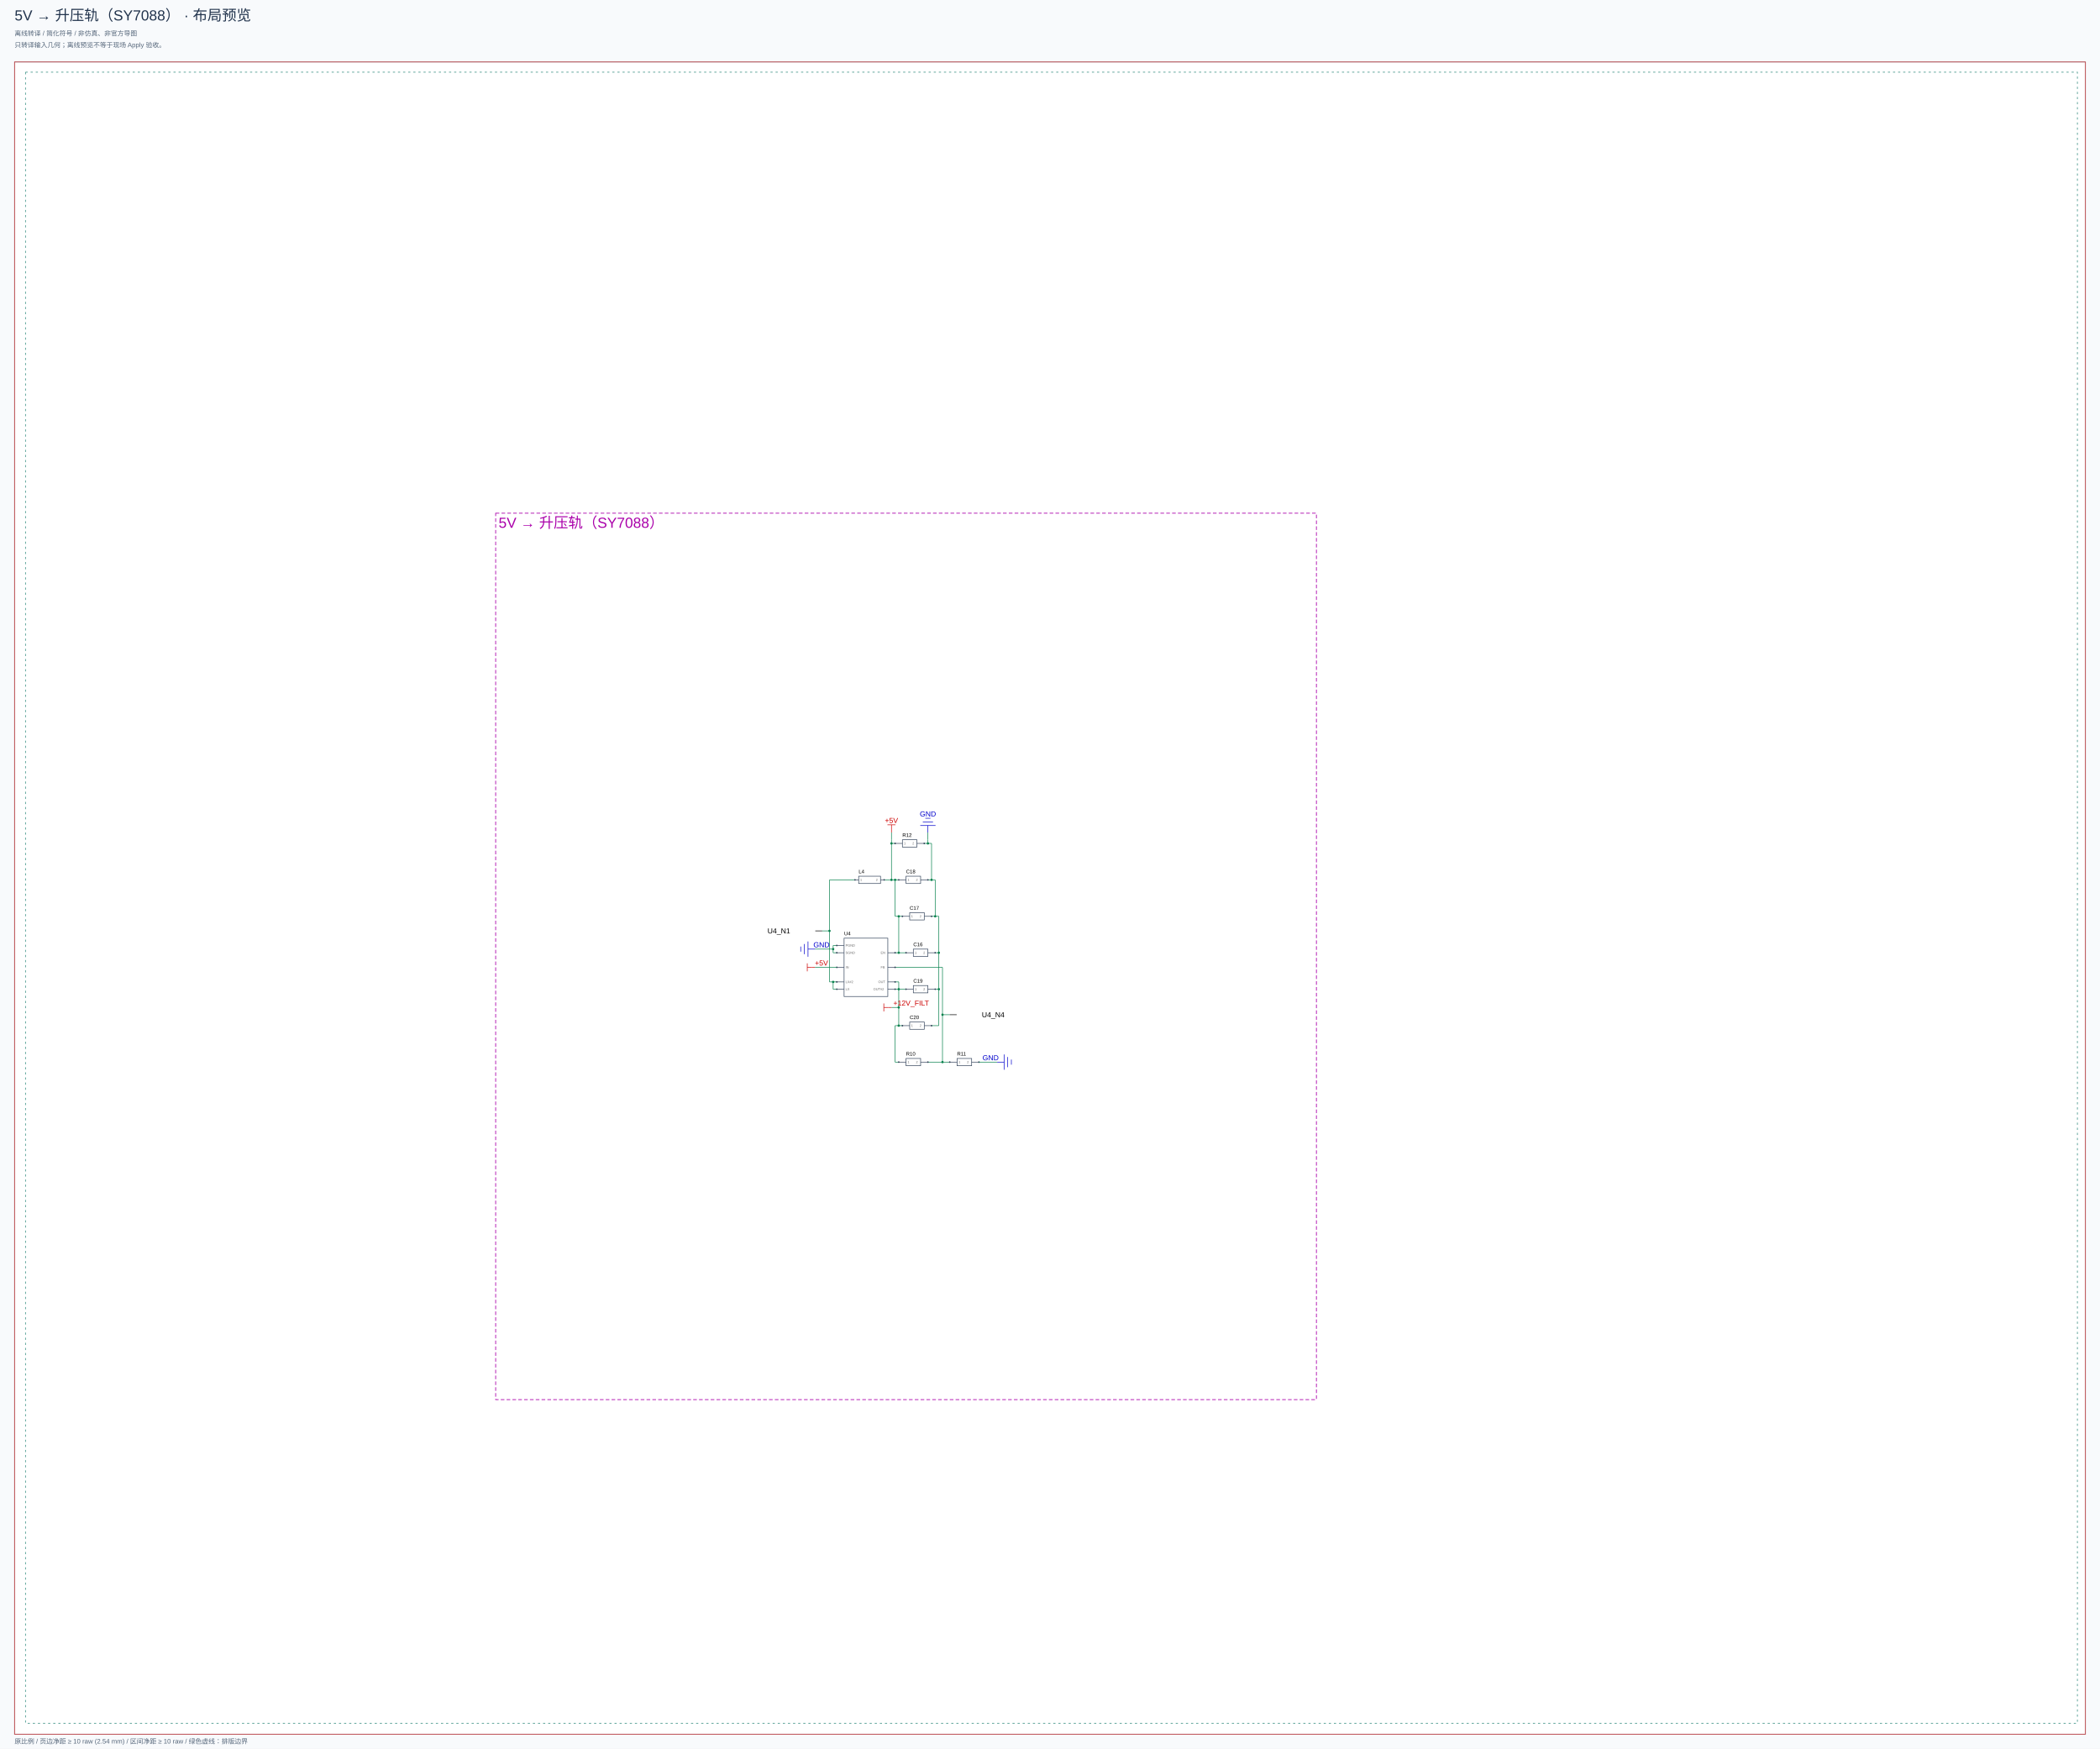
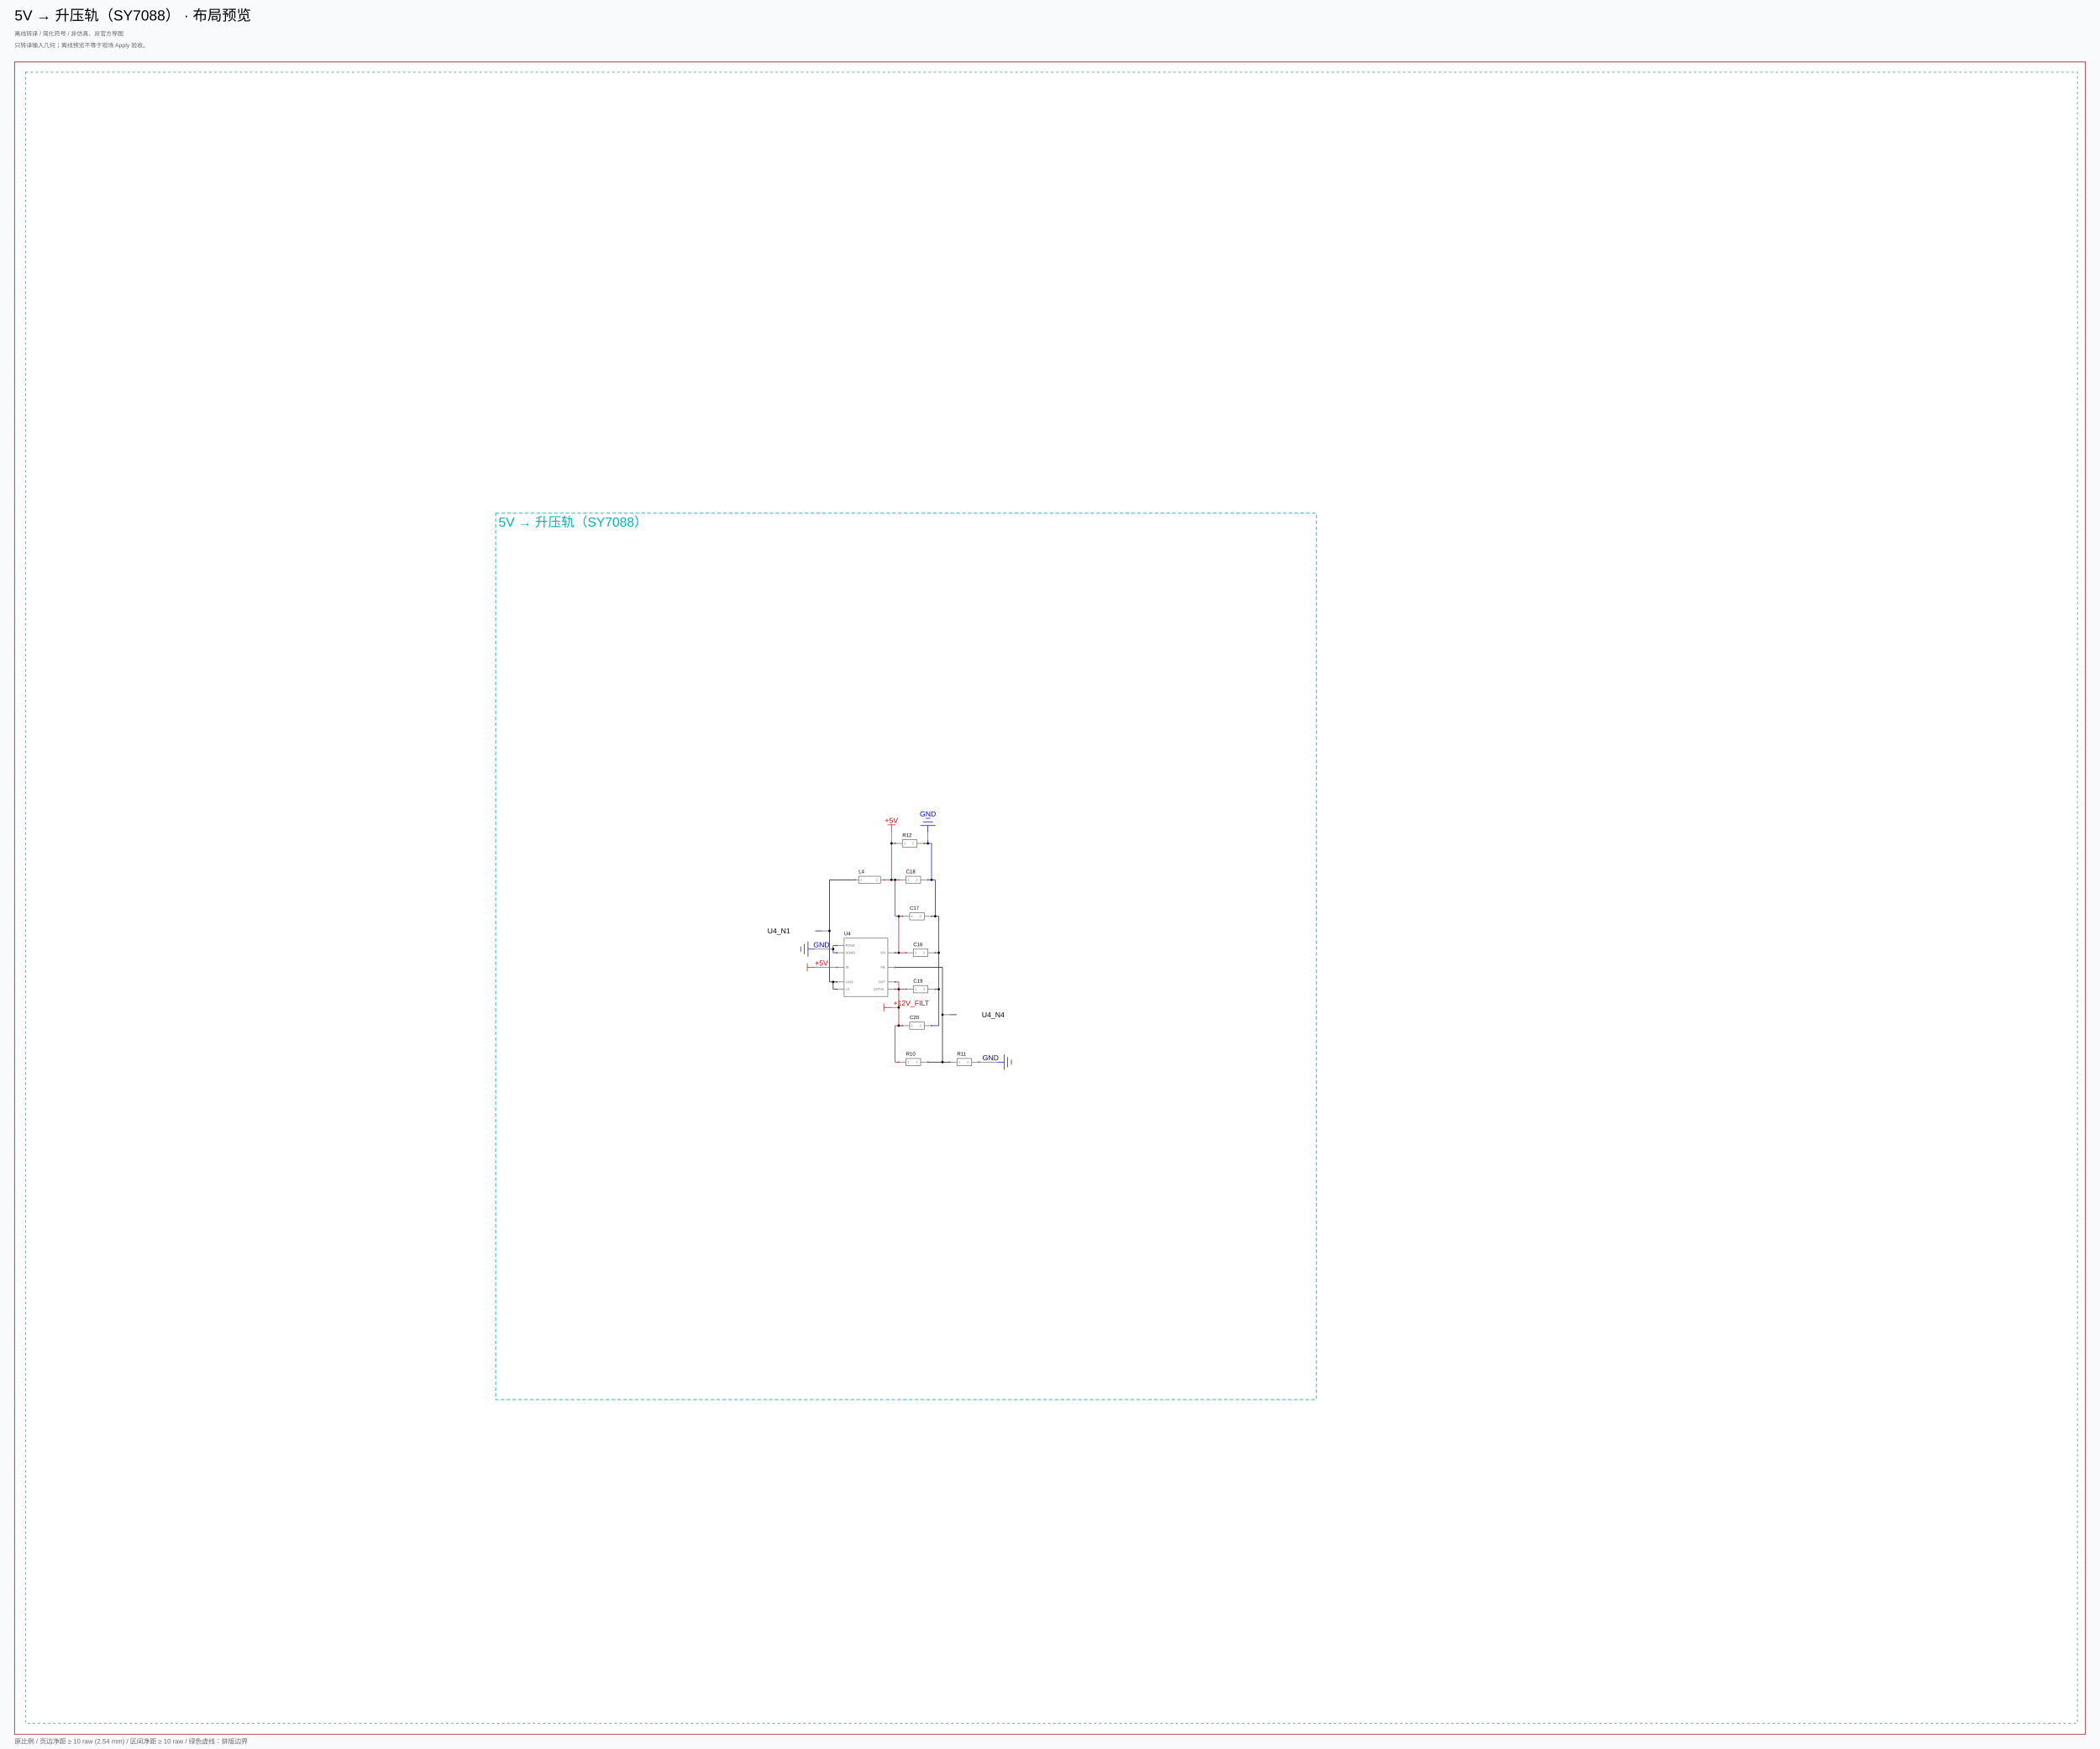
<svg xmlns="http://www.w3.org/2000/svg" width="5762" height="4798" viewBox="0 0 2881 2399">
  <rect width="100%" height="100%" fill="#f8fafc" />
  <g font-family="Arial,PingFang SC,sans-serif">
-     <text x="20" y="28" font-size="20" fill="#22344d" text-anchor="start">5V → 升压轨（SY7088） · 布局预览</text>
-     <text x="20" y="49" font-size="9" fill="#546579" text-anchor="start">离线转译 / 简化符号 / 非仿真、非官方导图</text>
-     <text x="20" y="65" font-size="9" fill="#546579" text-anchor="start">只转译输入几何；离线预览不等于现场 Apply 验收。</text>
+     <text x="20" y="28" font-size="20" fill="#000000" text-anchor="start">5V → 升压轨（SY7088） · 布局预览</text>
+     <text x="20" y="49" font-size="8" fill="#666666" text-anchor="start">离线转译 / 简化符号 / 非仿真、非官方导图</text>
+     <text x="20" y="65" font-size="8" fill="#666666" text-anchor="start">只转译输入几何；离线预览不等于现场 Apply 验收。</text>
    <rect x="20" y="85" width="2841" height="2294" fill="white" stroke="#94a3b8" stroke-dasharray="" />
    <rect x="20" y="85" width="2841" height="2294" fill="none" stroke="#c74747" stroke-dasharray="" />
    <rect x="35" y="99" width="2815" height="2265" fill="none" stroke="#4a998e" stroke-dasharray="3 4" />
    <rect x="1457" y="1489" width="190" height="76" fill="#f8fafc" stroke="#94a3b8" />
-     <text x="1463" y="1504" font-size="8" fill="#334155" text-anchor="start">SHEET M4</text>
-     <text x="1463" y="1517" font-size="8" fill="#334155" text-anchor="start">REV A</text>
-     <text x="1463" y="1530" font-size="8" fill="#334155" text-anchor="start">PAGE 1/1</text>
-     <text x="1463" y="1543" font-size="8" fill="#334155" text-anchor="start">2026-11-06</text>
-     <text x="1463" y="1556" font-size="8" fill="#334155" text-anchor="start">EasyCirq</text>
-     <text x="20" y="2392" font-size="9" fill="#546579" text-anchor="start">原比例 / 页边净距 ≥ 10 raw (2.54 mm) / 区间净距 ≥ 10 raw / 绿色虚线：排版边界</text>
-     <rect x="680" y="704" width="1126" height="1216" fill="white" stroke="#aa00aa" stroke-dasharray="5 3" />
-     <text x="684" y="724" font-size="20" fill="#aa00aa" text-anchor="start">5V → 升压轨（SY7088）</text>
-     <path d="M1143 1347 L1143 1357" fill="none" stroke="#07814d" stroke-width="0.8" />
-     <path d="M1143 1357 L1148 1357" fill="none" stroke="#07814d" stroke-width="0.8" />
-     <path d="M1173 1207 L1138 1207" fill="none" stroke="#07814d" stroke-width="0.8" />
-     <path d="M1138 1207 L1138 1347" fill="none" stroke="#07814d" stroke-width="0.8" />
-     <path d="M1138 1347 L1143 1347" fill="none" stroke="#07814d" stroke-width="0.8" />
-     <path d="M1143 1347 L1148 1347" fill="none" stroke="#07814d" stroke-width="0.8" />
-     <path d="M1303 1457 L1293 1457" fill="none" stroke="#07814d" stroke-width="0.8" />
-     <path d="M1293 1457 L1273 1457" fill="none" stroke="#07814d" stroke-width="0.8" />
-     <path d="M1228 1327 L1293 1327" fill="none" stroke="#07814d" stroke-width="0.8" />
-     <path d="M1293 1327 L1293 1457" fill="none" stroke="#07814d" stroke-width="0.8" />
-     <path d="M1143 1297 L1148 1297" fill="none" stroke="#07814d" stroke-width="0.8" />
-     <path d="M1283 1307 L1288 1307" fill="none" stroke="#07814d" stroke-width="0.8" />
-     <path d="M1283 1207 L1283 1257" fill="none" stroke="#07814d" stroke-width="0.8" />
-     <path d="M1278 1257 L1283 1257" fill="none" stroke="#07814d" stroke-width="0.8" />
-     <path d="M1283 1257 L1288 1257" fill="none" stroke="#07814d" stroke-width="0.8" />
-     <path d="M1278 1407 L1288 1407" fill="none" stroke="#07814d" stroke-width="0.8" />
-     <path d="M1288 1407 L1288 1357" fill="none" stroke="#07814d" stroke-width="0.8" />
-     <path d="M1288 1357 L1288 1307" fill="none" stroke="#07814d" stroke-width="0.8" />
-     <path d="M1288 1307 L1288 1257" fill="none" stroke="#07814d" stroke-width="0.8" />
-     <path d="M1283 1357 L1288 1357" fill="none" stroke="#07814d" stroke-width="0.8" />
-     <path d="M1278 1157 L1278 1207" fill="none" stroke="#07814d" stroke-width="0.8" />
-     <path d="M1273 1207 L1278 1207" fill="none" stroke="#07814d" stroke-width="0.8" />
-     <path d="M1278 1207 L1283 1207" fill="none" stroke="#07814d" stroke-width="0.8" />
-     <path d="M1233 1347 L1228 1347" fill="none" stroke="#07814d" stroke-width="0.8" />
-     <path d="M1233 1257 L1233 1307" fill="none" stroke="#07814d" stroke-width="0.8" />
-     <path d="M1228 1307 L1233 1307" fill="none" stroke="#07814d" stroke-width="0.8" />
-     <path d="M1233 1307 L1243 1307" fill="none" stroke="#07814d" stroke-width="0.8" />
-     <path d="M1228 1207 L1228 1257" fill="none" stroke="#07814d" stroke-width="0.8" />
-     <path d="M1228 1257 L1233 1257" fill="none" stroke="#07814d" stroke-width="0.8" />
-     <path d="M1233 1257 L1238 1257" fill="none" stroke="#07814d" stroke-width="0.8" />
-     <path d="M1213 1207 L1223 1207" fill="none" stroke="#07814d" stroke-width="0.8" />
-     <path d="M1223 1207 L1228 1207" fill="none" stroke="#07814d" stroke-width="0.8" />
-     <path d="M1228 1207 L1233 1207" fill="none" stroke="#07814d" stroke-width="0.8" />
-     <path d="M1233 1457 L1228 1457" fill="none" stroke="#07814d" stroke-width="0.8" />
-     <path d="M1228 1457 L1228 1407" fill="none" stroke="#07814d" stroke-width="0.8" />
-     <path d="M1228 1407 L1233 1407" fill="none" stroke="#07814d" stroke-width="0.8" />
-     <path d="M1233 1407 L1238 1407" fill="none" stroke="#07814d" stroke-width="0.8" />
-     <path d="M1143 1307 L1148 1307" fill="none" stroke="#07814d" stroke-width="0.8" />
-     <path d="M1143 1307 L1143 1297" fill="none" stroke="#07814d" stroke-width="0.8" />
-     <path d="M1268 1157 L1273 1157" fill="none" stroke="#07814d" stroke-width="0.8" />
-     <path d="M1273 1157 L1278 1157" fill="none" stroke="#07814d" stroke-width="0.8" />
-     <path d="M1273 1157 L1273 1152" fill="none" stroke="#07814d" stroke-width="0.8" />
-     <path d="M1223 1157 L1228 1157" fill="none" stroke="#07814d" stroke-width="0.8" />
-     <path d="M1223 1207 L1223 1157" fill="none" stroke="#07814d" stroke-width="0.8" />
-     <path d="M1223 1157 L1223 1152" fill="none" stroke="#07814d" stroke-width="0.8" />
-     <path d="M1228 1357 L1233 1357" fill="none" stroke="#07814d" stroke-width="0.8" />
-     <path d="M1233 1357 L1243 1357" fill="none" stroke="#07814d" stroke-width="0.8" />
-     <path d="M1233 1407 L1233 1357" fill="none" stroke="#07814d" stroke-width="0.8" />
-     <path d="M1233 1357 L1233 1347" fill="none" stroke="#07814d" stroke-width="0.8" />
-     <rect x="1158" y="1287" width="60" height="80" fill="white" stroke="#34445b" stroke-width="0.8" />
+     <text x="1463" y="1504" font-size="8" fill="#000000" text-anchor="start">SHEET M4</text>
+     <text x="1463" y="1517" font-size="8" fill="#000000" text-anchor="start">REV A</text>
+     <text x="1463" y="1530" font-size="8" fill="#000000" text-anchor="start">PAGE 1/1</text>
+     <text x="1463" y="1543" font-size="8" fill="#000000" text-anchor="start">2026-11-06</text>
+     <text x="1463" y="1556" font-size="8" fill="#000000" text-anchor="start">EasyCirq</text>
+     <text x="20" y="2392" font-size="9" fill="#666666" text-anchor="start">原比例 / 页边净距 ≥ 10 raw (2.54 mm) / 区间净距 ≥ 10 raw / 绿色虚线：排版边界</text>
+     <rect x="680" y="704" width="1126" height="1216" fill="white" stroke="#00B3B3" stroke-dasharray="5 3" />
+     <text x="684" y="722.4" font-size="18" fill="#00B3B3" text-anchor="start">5V → 升压轨（SY7088）</text>
+     <path d="M1143 1347 L1143 1357" fill="none" stroke="#000000" stroke-width="0.8" />
+     <path d="M1143 1357 L1148 1357" fill="none" stroke="#000000" stroke-width="0.8" />
+     <path d="M1173 1207 L1138 1207" fill="none" stroke="#000000" stroke-width="0.8" />
+     <path d="M1138 1207 L1138 1347" fill="none" stroke="#000000" stroke-width="0.8" />
+     <path d="M1138 1347 L1143 1347" fill="none" stroke="#000000" stroke-width="0.8" />
+     <path d="M1143 1347 L1148 1347" fill="none" stroke="#000000" stroke-width="0.8" />
+     <path d="M1303 1457 L1293 1457" fill="none" stroke="#000000" stroke-width="0.8" />
+     <path d="M1293 1457 L1273 1457" fill="none" stroke="#000000" stroke-width="0.8" />
+     <path d="M1228 1327 L1293 1327" fill="none" stroke="#000000" stroke-width="0.8" />
+     <path d="M1293 1327 L1293 1457" fill="none" stroke="#000000" stroke-width="0.8" />
+     <path d="M1143 1297 L1148 1297" fill="none" stroke="#0000CC" stroke-width="0.8" />
+     <path d="M1283 1307 L1288 1307" fill="none" stroke="#0000CC" stroke-width="0.8" />
+     <path d="M1283 1207 L1283 1257" fill="none" stroke="#0000CC" stroke-width="0.8" />
+     <path d="M1278 1257 L1283 1257" fill="none" stroke="#0000CC" stroke-width="0.8" />
+     <path d="M1283 1257 L1288 1257" fill="none" stroke="#0000CC" stroke-width="0.8" />
+     <path d="M1278 1407 L1288 1407" fill="none" stroke="#0000CC" stroke-width="0.8" />
+     <path d="M1288 1407 L1288 1357" fill="none" stroke="#0000CC" stroke-width="0.8" />
+     <path d="M1288 1357 L1288 1307" fill="none" stroke="#0000CC" stroke-width="0.8" />
+     <path d="M1288 1307 L1288 1257" fill="none" stroke="#0000CC" stroke-width="0.8" />
+     <path d="M1283 1357 L1288 1357" fill="none" stroke="#0000CC" stroke-width="0.8" />
+     <path d="M1278 1157 L1278 1207" fill="none" stroke="#0000CC" stroke-width="0.8" />
+     <path d="M1273 1207 L1278 1207" fill="none" stroke="#0000CC" stroke-width="0.8" />
+     <path d="M1278 1207 L1283 1207" fill="none" stroke="#0000CC" stroke-width="0.8" />
+     <path d="M1233 1347 L1228 1347" fill="none" stroke="#CC0000" stroke-width="0.8" />
+     <path d="M1233 1257 L1233 1307" fill="none" stroke="#CC0000" stroke-width="0.8" />
+     <path d="M1228 1307 L1233 1307" fill="none" stroke="#CC0000" stroke-width="0.8" />
+     <path d="M1233 1307 L1243 1307" fill="none" stroke="#CC0000" stroke-width="0.8" />
+     <path d="M1228 1207 L1228 1257" fill="none" stroke="#CC0000" stroke-width="0.8" />
+     <path d="M1228 1257 L1233 1257" fill="none" stroke="#CC0000" stroke-width="0.8" />
+     <path d="M1233 1257 L1238 1257" fill="none" stroke="#CC0000" stroke-width="0.8" />
+     <path d="M1213 1207 L1223 1207" fill="none" stroke="#CC0000" stroke-width="0.8" />
+     <path d="M1223 1207 L1228 1207" fill="none" stroke="#CC0000" stroke-width="0.8" />
+     <path d="M1228 1207 L1233 1207" fill="none" stroke="#CC0000" stroke-width="0.8" />
+     <path d="M1233 1457 L1228 1457" fill="none" stroke="#CC0000" stroke-width="0.8" />
+     <path d="M1228 1457 L1228 1407" fill="none" stroke="#CC0000" stroke-width="0.8" />
+     <path d="M1228 1407 L1233 1407" fill="none" stroke="#CC0000" stroke-width="0.8" />
+     <path d="M1233 1407 L1238 1407" fill="none" stroke="#CC0000" stroke-width="0.8" />
+     <path d="M1143 1307 L1148 1307" fill="none" stroke="#0000CC" stroke-width="0.8" />
+     <path d="M1143 1307 L1143 1297" fill="none" stroke="#0000CC" stroke-width="0.8" />
+     <path d="M1268 1157 L1273 1157" fill="none" stroke="#0000CC" stroke-width="0.8" />
+     <path d="M1273 1157 L1278 1157" fill="none" stroke="#0000CC" stroke-width="0.8" />
+     <path d="M1273 1157 L1273 1152" fill="none" stroke="#0000CC" stroke-width="0.8" />
+     <path d="M1223 1157 L1228 1157" fill="none" stroke="#CC0000" stroke-width="0.8" />
+     <path d="M1223 1207 L1223 1157" fill="none" stroke="#CC0000" stroke-width="0.8" />
+     <path d="M1223 1157 L1223 1152" fill="none" stroke="#CC0000" stroke-width="0.8" />
+     <path d="M1228 1357 L1233 1357" fill="none" stroke="#CC0000" stroke-width="0.8" />
+     <path d="M1233 1357 L1243 1357" fill="none" stroke="#CC0000" stroke-width="0.8" />
+     <path d="M1233 1407 L1233 1357" fill="none" stroke="#CC0000" stroke-width="0.8" />
+     <path d="M1233 1357 L1233 1347" fill="none" stroke="#CC0000" stroke-width="0.8" />
+     <rect x="1158" y="1287" width="60" height="80" fill="white" stroke="#666666" stroke-width="0.8" />
    <text x="1158" y="1283" font-size="7" fill="#000000" text-anchor="start">U4</text>
-     <path d="M1218 1307 L1228 1307" fill="none" stroke="#34445b" stroke-width="0.8" />
+     <path d="M1218 1307 L1228 1307" fill="none" stroke="#666666" stroke-width="0.8" />
    <text x="1208.25" y="1308.5" font-size="4.5" fill="#666666" text-anchor="start">EN</text>
-     <circle cx="1228" cy="1307" r="1.1" fill="#34445b" />
-     <path d="M1218 1327 L1228 1327" fill="none" stroke="#34445b" stroke-width="0.8" />
+     <circle cx="1228" cy="1307" r="1.1" fill="#666666" />
+     <path d="M1218 1327 L1228 1327" fill="none" stroke="#666666" stroke-width="0.8" />
    <text x="1208.25" y="1328.5" font-size="4.5" fill="#666666" text-anchor="start">FB</text>
-     <circle cx="1228" cy="1327" r="1.1" fill="#34445b" />
-     <path d="M1158 1327 L1148 1327" fill="none" stroke="#34445b" stroke-width="0.8" />
+     <circle cx="1228" cy="1327" r="1.1" fill="#666666" />
+     <path d="M1158 1327 L1148 1327" fill="none" stroke="#666666" stroke-width="0.8" />
    <text x="1160" y="1328.5" font-size="4.5" fill="#666666" text-anchor="start">IN</text>
-     <circle cx="1148" cy="1327" r="1.1" fill="#34445b" />
-     <path d="M1158 1357 L1148 1357" fill="none" stroke="#34445b" stroke-width="0.8" />
+     <circle cx="1148" cy="1327" r="1.1" fill="#666666" />
+     <path d="M1158 1357 L1148 1357" fill="none" stroke="#666666" stroke-width="0.8" />
    <text x="1160" y="1358.5" font-size="4.5" fill="#666666" text-anchor="start">LX</text>
-     <circle cx="1148" cy="1357" r="1.1" fill="#34445b" />
-     <path d="M1158 1347 L1148 1347" fill="none" stroke="#34445b" stroke-width="0.8" />
+     <circle cx="1148" cy="1357" r="1.1" fill="#666666" />
+     <path d="M1158 1347 L1148 1347" fill="none" stroke="#666666" stroke-width="0.8" />
    <text x="1160" y="1348.5" font-size="4.5" fill="#666666" text-anchor="start">LX#2</text>
-     <circle cx="1148" cy="1347" r="1.1" fill="#34445b" />
-     <path d="M1218 1347 L1228 1347" fill="none" stroke="#34445b" stroke-width="0.8" />
+     <circle cx="1148" cy="1347" r="1.1" fill="#666666" />
+     <path d="M1218 1347 L1228 1347" fill="none" stroke="#666666" stroke-width="0.8" />
    <text x="1204.875" y="1348.5" font-size="4.5" fill="#666666" text-anchor="start">OUT</text>
-     <circle cx="1228" cy="1347" r="1.1" fill="#34445b" />
-     <path d="M1218 1357 L1228 1357" fill="none" stroke="#34445b" stroke-width="0.8" />
+     <circle cx="1228" cy="1347" r="1.1" fill="#666666" />
+     <path d="M1218 1357 L1228 1357" fill="none" stroke="#666666" stroke-width="0.8" />
    <text x="1198.125" y="1358.5" font-size="4.5" fill="#666666" text-anchor="start">OUT#2</text>
-     <circle cx="1228" cy="1357" r="1.1" fill="#34445b" />
-     <path d="M1158 1297 L1148 1297" fill="none" stroke="#34445b" stroke-width="0.8" />
+     <circle cx="1228" cy="1357" r="1.1" fill="#666666" />
+     <path d="M1158 1297 L1148 1297" fill="none" stroke="#666666" stroke-width="0.8" />
    <text x="1160" y="1298.5" font-size="4.5" fill="#666666" text-anchor="start">PGND</text>
-     <circle cx="1148" cy="1297" r="1.1" fill="#34445b" />
-     <path d="M1158 1307 L1148 1307" fill="none" stroke="#34445b" stroke-width="0.8" />
+     <circle cx="1148" cy="1297" r="1.1" fill="#666666" />
+     <path d="M1158 1307 L1148 1307" fill="none" stroke="#666666" stroke-width="0.8" />
    <text x="1160" y="1308.5" font-size="4.5" fill="#666666" text-anchor="start">SGND</text>
-     <circle cx="1148" cy="1307" r="1.1" fill="#34445b" />
-     <rect x="1253" y="1302" width="20" height="10" fill="white" stroke="#34445b" stroke-width="0.8" />
+     <circle cx="1148" cy="1307" r="1.1" fill="#666666" />
+     <rect x="1253" y="1302" width="20" height="10" fill="white" stroke="#666666" stroke-width="0.8" />
    <text x="1253" y="1298" font-size="7" fill="#000000" text-anchor="start">C16</text>
-     <path d="M1253 1307 L1243 1307" fill="none" stroke="#34445b" stroke-width="0.8" />
+     <path d="M1253 1307 L1243 1307" fill="none" stroke="#666666" stroke-width="0.8" />
    <text x="1255" y="1308.5" font-size="4.5" fill="#666666" text-anchor="start">1</text>
-     <circle cx="1243" cy="1307" r="1.1" fill="#34445b" />
-     <path d="M1273 1307 L1283 1307" fill="none" stroke="#34445b" stroke-width="0.8" />
+     <circle cx="1243" cy="1307" r="1.1" fill="#666666" />
+     <path d="M1273 1307 L1283 1307" fill="none" stroke="#666666" stroke-width="0.8" />
    <text x="1266.625" y="1308.5" font-size="4.5" fill="#666666" text-anchor="start">2</text>
-     <circle cx="1283" cy="1307" r="1.1" fill="#34445b" />
-     <rect x="1248" y="1252" width="20" height="10" fill="white" stroke="#34445b" stroke-width="0.8" />
+     <circle cx="1283" cy="1307" r="1.1" fill="#666666" />
+     <rect x="1248" y="1252" width="20" height="10" fill="white" stroke="#666666" stroke-width="0.8" />
    <text x="1248" y="1248" font-size="7" fill="#000000" text-anchor="start">C17</text>
-     <path d="M1248 1257 L1238 1257" fill="none" stroke="#34445b" stroke-width="0.8" />
+     <path d="M1248 1257 L1238 1257" fill="none" stroke="#666666" stroke-width="0.8" />
    <text x="1250" y="1258.5" font-size="4.5" fill="#666666" text-anchor="start">1</text>
-     <circle cx="1238" cy="1257" r="1.1" fill="#34445b" />
-     <path d="M1268 1257 L1278 1257" fill="none" stroke="#34445b" stroke-width="0.8" />
+     <circle cx="1238" cy="1257" r="1.1" fill="#666666" />
+     <path d="M1268 1257 L1278 1257" fill="none" stroke="#666666" stroke-width="0.8" />
    <text x="1261.625" y="1258.5" font-size="4.5" fill="#666666" text-anchor="start">2</text>
-     <circle cx="1278" cy="1257" r="1.1" fill="#34445b" />
-     <rect x="1243" y="1202" width="20" height="10" fill="white" stroke="#34445b" stroke-width="0.8" />
+     <circle cx="1278" cy="1257" r="1.1" fill="#666666" />
+     <rect x="1243" y="1202" width="20" height="10" fill="white" stroke="#666666" stroke-width="0.8" />
    <text x="1243" y="1198" font-size="7" fill="#000000" text-anchor="start">C18</text>
-     <path d="M1243 1207 L1233 1207" fill="none" stroke="#34445b" stroke-width="0.8" />
+     <path d="M1243 1207 L1233 1207" fill="none" stroke="#666666" stroke-width="0.8" />
    <text x="1245" y="1208.5" font-size="4.5" fill="#666666" text-anchor="start">1</text>
-     <circle cx="1233" cy="1207" r="1.1" fill="#34445b" />
-     <path d="M1263 1207 L1273 1207" fill="none" stroke="#34445b" stroke-width="0.8" />
+     <circle cx="1233" cy="1207" r="1.1" fill="#666666" />
+     <path d="M1263 1207 L1273 1207" fill="none" stroke="#666666" stroke-width="0.8" />
    <text x="1256.625" y="1208.5" font-size="4.5" fill="#666666" text-anchor="start">2</text>
-     <circle cx="1273" cy="1207" r="1.1" fill="#34445b" />
-     <rect x="1253" y="1352" width="20" height="10" fill="white" stroke="#34445b" stroke-width="0.8" />
+     <circle cx="1273" cy="1207" r="1.1" fill="#666666" />
+     <rect x="1253" y="1352" width="20" height="10" fill="white" stroke="#666666" stroke-width="0.8" />
    <text x="1253" y="1348" font-size="7" fill="#000000" text-anchor="start">C19</text>
-     <path d="M1253 1357 L1243 1357" fill="none" stroke="#34445b" stroke-width="0.8" />
+     <path d="M1253 1357 L1243 1357" fill="none" stroke="#666666" stroke-width="0.8" />
    <text x="1255" y="1358.5" font-size="4.5" fill="#666666" text-anchor="start">1</text>
-     <circle cx="1243" cy="1357" r="1.1" fill="#34445b" />
-     <path d="M1273 1357 L1283 1357" fill="none" stroke="#34445b" stroke-width="0.8" />
+     <circle cx="1243" cy="1357" r="1.1" fill="#666666" />
+     <path d="M1273 1357 L1283 1357" fill="none" stroke="#666666" stroke-width="0.8" />
    <text x="1266.625" y="1358.5" font-size="4.5" fill="#666666" text-anchor="start">2</text>
-     <circle cx="1283" cy="1357" r="1.1" fill="#34445b" />
-     <rect x="1248" y="1402" width="20" height="10" fill="white" stroke="#34445b" stroke-width="0.8" />
+     <circle cx="1283" cy="1357" r="1.1" fill="#666666" />
+     <rect x="1248" y="1402" width="20" height="10" fill="white" stroke="#666666" stroke-width="0.8" />
    <text x="1248" y="1398" font-size="7" fill="#000000" text-anchor="start">C20</text>
-     <path d="M1248 1407 L1238 1407" fill="none" stroke="#34445b" stroke-width="0.8" />
+     <path d="M1248 1407 L1238 1407" fill="none" stroke="#666666" stroke-width="0.8" />
    <text x="1250" y="1408.5" font-size="4.5" fill="#666666" text-anchor="start">1</text>
-     <circle cx="1238" cy="1407" r="1.1" fill="#34445b" />
-     <path d="M1268 1407 L1278 1407" fill="none" stroke="#34445b" stroke-width="0.8" />
+     <circle cx="1238" cy="1407" r="1.1" fill="#666666" />
+     <path d="M1268 1407 L1278 1407" fill="none" stroke="#666666" stroke-width="0.8" />
    <text x="1261.625" y="1408.5" font-size="4.5" fill="#666666" text-anchor="start">2</text>
-     <circle cx="1278" cy="1407" r="1.1" fill="#34445b" />
-     <rect x="1238" y="1152" width="20" height="10" fill="white" stroke="#34445b" stroke-width="0.8" />
+     <circle cx="1278" cy="1407" r="1.1" fill="#666666" />
+     <rect x="1238" y="1152" width="20" height="10" fill="white" stroke="#666666" stroke-width="0.8" />
    <text x="1238" y="1148" font-size="7" fill="#000000" text-anchor="start">R12</text>
-     <path d="M1238 1157 L1228 1157" fill="none" stroke="#34445b" stroke-width="0.8" />
+     <path d="M1238 1157 L1228 1157" fill="none" stroke="#666666" stroke-width="0.8" />
    <text x="1240" y="1158.5" font-size="4.5" fill="#666666" text-anchor="start">1</text>
-     <circle cx="1228" cy="1157" r="1.1" fill="#34445b" />
-     <path d="M1258 1157 L1268 1157" fill="none" stroke="#34445b" stroke-width="0.8" />
+     <circle cx="1228" cy="1157" r="1.1" fill="#666666" />
+     <path d="M1258 1157 L1268 1157" fill="none" stroke="#666666" stroke-width="0.8" />
    <text x="1251.625" y="1158.5" font-size="4.5" fill="#666666" text-anchor="start">2</text>
-     <circle cx="1268" cy="1157" r="1.1" fill="#34445b" />
-     <rect x="1178" y="1202" width="30" height="10" fill="white" stroke="#34445b" stroke-width="0.8" />
+     <circle cx="1268" cy="1157" r="1.1" fill="#666666" />
+     <rect x="1178" y="1202" width="30" height="10" fill="white" stroke="#666666" stroke-width="0.8" />
    <text x="1178" y="1198" font-size="7" fill="#000000" text-anchor="start">L4</text>
-     <path d="M1178 1207 L1173 1207" fill="none" stroke="#34445b" stroke-width="0.8" />
+     <path d="M1178 1207 L1173 1207" fill="none" stroke="#666666" stroke-width="0.8" />
    <text x="1180" y="1208.5" font-size="4.5" fill="#666666" text-anchor="start">1</text>
-     <circle cx="1173" cy="1207" r="1.1" fill="#34445b" />
-     <path d="M1208 1207 L1213 1207" fill="none" stroke="#34445b" stroke-width="0.8" />
+     <circle cx="1173" cy="1207" r="1.1" fill="#666666" />
+     <path d="M1208 1207 L1213 1207" fill="none" stroke="#666666" stroke-width="0.8" />
    <text x="1201.625" y="1208.5" font-size="4.5" fill="#666666" text-anchor="start">2</text>
-     <circle cx="1213" cy="1207" r="1.1" fill="#34445b" />
-     <rect x="1243" y="1452" width="20" height="10" fill="white" stroke="#34445b" stroke-width="0.8" />
+     <circle cx="1213" cy="1207" r="1.1" fill="#666666" />
+     <rect x="1243" y="1452" width="20" height="10" fill="white" stroke="#666666" stroke-width="0.8" />
    <text x="1243" y="1448" font-size="7" fill="#000000" text-anchor="start">R10</text>
-     <path d="M1243 1457 L1233 1457" fill="none" stroke="#34445b" stroke-width="0.8" />
+     <path d="M1243 1457 L1233 1457" fill="none" stroke="#666666" stroke-width="0.8" />
    <text x="1245" y="1458.5" font-size="4.5" fill="#666666" text-anchor="start">1</text>
-     <circle cx="1233" cy="1457" r="1.1" fill="#34445b" />
-     <path d="M1263 1457 L1273 1457" fill="none" stroke="#34445b" stroke-width="0.8" />
+     <circle cx="1233" cy="1457" r="1.1" fill="#666666" />
+     <path d="M1263 1457 L1273 1457" fill="none" stroke="#666666" stroke-width="0.8" />
    <text x="1256.625" y="1458.5" font-size="4.5" fill="#666666" text-anchor="start">2</text>
-     <circle cx="1273" cy="1457" r="1.1" fill="#34445b" />
-     <rect x="1313" y="1452" width="20" height="10" fill="white" stroke="#34445b" stroke-width="0.8" />
+     <circle cx="1273" cy="1457" r="1.1" fill="#666666" />
+     <rect x="1313" y="1452" width="20" height="10" fill="white" stroke="#666666" stroke-width="0.8" />
    <text x="1313" y="1448" font-size="7" fill="#000000" text-anchor="start">R11</text>
-     <path d="M1313 1457 L1303 1457" fill="none" stroke="#34445b" stroke-width="0.8" />
+     <path d="M1313 1457 L1303 1457" fill="none" stroke="#666666" stroke-width="0.8" />
    <text x="1315" y="1458.5" font-size="4.5" fill="#666666" text-anchor="start">1</text>
-     <circle cx="1303" cy="1457" r="1.1" fill="#34445b" />
-     <path d="M1333 1457 L1343 1457" fill="none" stroke="#34445b" stroke-width="0.8" />
+     <circle cx="1303" cy="1457" r="1.1" fill="#666666" />
+     <path d="M1333 1457 L1343 1457" fill="none" stroke="#666666" stroke-width="0.8" />
    <text x="1326.625" y="1458.5" font-size="4.5" fill="#666666" text-anchor="start">2</text>
-     <circle cx="1343" cy="1457" r="1.1" fill="#34445b" />
-     <path d="M1143 1302 L1118 1302" fill="none" stroke="#07814d" stroke-width="0.8" />
+     <circle cx="1343" cy="1457" r="1.1" fill="#666666" />
+     <path d="M1143 1302 L1118 1302" fill="none" stroke="#666666" stroke-width="0.8" />
    <path d="M1118 1302 L1108.5 1302" fill="none" stroke="#0000CC" stroke-width="0.8" />
    <path d="M1108.5 1291.5 L1108.5 1312.5" fill="none" stroke="#0000CC" stroke-width="0.8" />
    <path d="M1103.5 1295 L1103.5 1309" fill="none" stroke="#0000CC" stroke-width="0.8" />
    <path d="M1098.5 1298.5 L1098.5 1305.5" fill="none" stroke="#0000CC" stroke-width="0.8" />
    <text class="marker-name" transform="translate(1127 1296) rotate(0)" y="3.5" text-anchor="middle" font-size="10" textLength="16" lengthAdjust="spacingAndGlyphs" fill="#0000CC">GND</text>
-     <path d="M1273 1152 L1273 1142" fill="none" stroke="#07814d" stroke-width="0.8" />
+     <path d="M1273 1152 L1273 1142" fill="none" stroke="#666666" stroke-width="0.8" />
    <path d="M1273 1142 L1273 1132.5" fill="none" stroke="#0000CC" stroke-width="0.8" />
    <path d="M1283.5 1132.5 L1262.5 1132.5" fill="none" stroke="#0000CC" stroke-width="0.8" />
    <path d="M1280 1127.5 L1266 1127.5" fill="none" stroke="#0000CC" stroke-width="0.8" />
    <path d="M1276.5 1122.5 L1269.5 1122.5" fill="none" stroke="#0000CC" stroke-width="0.8" />
    <text class="marker-name" transform="translate(1273 1116.5) rotate(0)" y="3.5" text-anchor="middle" font-size="10" textLength="16" lengthAdjust="spacingAndGlyphs" fill="#0000CC">GND</text>
-     <path d="M1343 1457 L1368 1457" fill="none" stroke="#07814d" stroke-width="0.8" />
+     <path d="M1343 1457 L1368 1457" fill="none" stroke="#666666" stroke-width="0.8" />
    <path d="M1368 1457 L1377.5 1457" fill="none" stroke="#0000CC" stroke-width="0.8" />
    <path d="M1377.5 1467.5 L1377.5 1446.5" fill="none" stroke="#0000CC" stroke-width="0.8" />
    <path d="M1382.5 1464 L1382.5 1450" fill="none" stroke="#0000CC" stroke-width="0.8" />
    <path d="M1387.5 1460.5 L1387.5 1453.5" fill="none" stroke="#0000CC" stroke-width="0.8" />
    <text class="marker-name" transform="translate(1359 1451) rotate(0)" y="3.5" text-anchor="middle" font-size="10" textLength="16" lengthAdjust="spacingAndGlyphs" fill="#0000CC">GND</text>
-     <path d="M1223 1152 L1223 1142" fill="none" stroke="#07814d" stroke-width="0.8" />
+     <path d="M1223 1152 L1223 1142" fill="none" stroke="#666666" stroke-width="0.8" />
    <path d="M1223 1142 L1223 1137.5" fill="none" stroke="#CC0000" stroke-width="0.8" />
    <path d="M1223 1137.5 L1223 1131.5" fill="none" stroke="#CC0000" stroke-width="0.8" />
    <path d="M1228.5 1131.5 L1217.5 1131.5" fill="none" stroke="#CC0000" stroke-width="0.8" />
    <text class="marker-name" transform="translate(1223 1125.5) rotate(0)" y="3.5" text-anchor="middle" font-size="10" textLength="16" lengthAdjust="spacingAndGlyphs" fill="#CC0000">+5V</text>
-     <path d="M1148 1327 L1118 1327" fill="none" stroke="#07814d" stroke-width="0.8" />
+     <path d="M1148 1327 L1118 1327" fill="none" stroke="#666666" stroke-width="0.8" />
    <path d="M1118 1327 L1113.5 1327" fill="none" stroke="#CC0000" stroke-width="0.8" />
    <path d="M1113.5 1327 L1107.5 1327" fill="none" stroke="#CC0000" stroke-width="0.8" />
    <path d="M1107.5 1321.5 L1107.5 1332.5" fill="none" stroke="#CC0000" stroke-width="0.8" />
    <text class="marker-name" transform="translate(1127 1321) rotate(0)" y="3.5" text-anchor="middle" font-size="10" textLength="16" lengthAdjust="spacingAndGlyphs" fill="#CC0000">+5V</text>
-     <path d="M1233 1382 L1223 1382" fill="none" stroke="#07814d" stroke-width="0.8" />
+     <path d="M1233 1382 L1223 1382" fill="none" stroke="#666666" stroke-width="0.8" />
    <path d="M1223 1382 L1218.5 1382" fill="none" stroke="#CC0000" stroke-width="0.8" />
    <path d="M1218.5 1382 L1212.5 1382" fill="none" stroke="#CC0000" stroke-width="0.8" />
    <path d="M1212.5 1376.5 L1212.5 1387.5" fill="none" stroke="#CC0000" stroke-width="0.8" />
    <text class="marker-name" transform="translate(1250 1376) rotate(0)" y="3.5" text-anchor="middle" font-size="10" textLength="52" lengthAdjust="spacingAndGlyphs" fill="#CC0000">+12V_FILT</text>
-     <path d="M1293 1392 L1303 1392" fill="none" stroke="#07814d" stroke-width="0.8" />
+     <path d="M1293 1392 L1303 1392" fill="none" stroke="#666666" stroke-width="0.8" />
    <path d="M1303 1392 L1312.5 1392" fill="none" stroke="#000000" stroke-width="0.8" />
    <polygon class="net-port" points="1312.5,1392 1317.5,1386.5 1338.5,1386.5 1343.5,1392 1338.5,1397.5 1317.5,1397.5 " fill="none" stroke="%s" stroke-width="0.8" />#000000<text class="marker-name" transform="translate(1362.5 1392) rotate(0)" y="3.5" text-anchor="middle" font-size="10" textLength="36" lengthAdjust="spacingAndGlyphs" fill="#000000">U4_N4</text>
-     <path d="M1138 1277 L1128 1277" fill="none" stroke="#07814d" stroke-width="0.8" />
+     <path d="M1138 1277 L1128 1277" fill="none" stroke="#666666" stroke-width="0.8" />
    <path d="M1128 1277 L1118.5 1277" fill="none" stroke="#000000" stroke-width="0.8" />
    <polygon class="net-port" points="1118.5,1277 1113.5,1282.5 1092.5,1282.5 1087.5,1277 1092.5,1271.5 1113.5,1271.5 " fill="none" stroke="%s" stroke-width="0.8" />#000000<text class="marker-name" transform="translate(1068.5 1277) rotate(0)" y="3.5" text-anchor="middle" font-size="10" textLength="36" lengthAdjust="spacingAndGlyphs" fill="#000000">U4_N1</text>
-     <circle class="junction" cx="1138" cy="1277" r="1.6" fill="#07814d" />
-     <circle class="junction" cx="1143" cy="1347" r="1.6" fill="#07814d" />
-     <circle class="junction" cx="1143" cy="1302" r="1.6" fill="#07814d" />
-     <circle class="junction" cx="1223" cy="1207" r="1.6" fill="#07814d" />
-     <circle class="junction" cx="1223" cy="1157" r="1.6" fill="#07814d" />
-     <circle class="junction" cx="1228" cy="1207" r="1.6" fill="#07814d" />
-     <circle class="junction" cx="1233" cy="1407" r="1.6" fill="#07814d" />
-     <circle class="junction" cx="1233" cy="1382" r="1.6" fill="#07814d" />
-     <circle class="junction" cx="1233" cy="1357" r="1.6" fill="#07814d" />
-     <circle class="junction" cx="1233" cy="1307" r="1.6" fill="#07814d" />
-     <circle class="junction" cx="1233" cy="1257" r="1.6" fill="#07814d" />
-     <circle class="junction" cx="1273" cy="1157" r="1.6" fill="#07814d" />
-     <circle class="junction" cx="1278" cy="1207" r="1.6" fill="#07814d" />
-     <circle class="junction" cx="1283" cy="1257" r="1.6" fill="#07814d" />
-     <circle class="junction" cx="1288" cy="1357" r="1.6" fill="#07814d" />
-     <circle class="junction" cx="1288" cy="1307" r="1.6" fill="#07814d" />
-     <circle class="junction" cx="1293" cy="1457" r="1.6" fill="#07814d" />
-     <circle class="junction" cx="1293" cy="1392" r="1.6" fill="#07814d" />
+     <circle class="junction" cx="1138" cy="1277" r="1.6" fill="#000000" />
+     <circle class="junction" cx="1143" cy="1347" r="1.6" fill="#000000" />
+     <circle class="junction" cx="1143" cy="1302" r="1.6" fill="#000000" />
+     <circle class="junction" cx="1223" cy="1207" r="1.6" fill="#000000" />
+     <circle class="junction" cx="1223" cy="1157" r="1.6" fill="#000000" />
+     <circle class="junction" cx="1228" cy="1207" r="1.6" fill="#000000" />
+     <circle class="junction" cx="1233" cy="1407" r="1.6" fill="#000000" />
+     <circle class="junction" cx="1233" cy="1382" r="1.6" fill="#000000" />
+     <circle class="junction" cx="1233" cy="1357" r="1.6" fill="#000000" />
+     <circle class="junction" cx="1233" cy="1307" r="1.6" fill="#000000" />
+     <circle class="junction" cx="1233" cy="1257" r="1.6" fill="#000000" />
+     <circle class="junction" cx="1273" cy="1157" r="1.6" fill="#000000" />
+     <circle class="junction" cx="1278" cy="1207" r="1.6" fill="#000000" />
+     <circle class="junction" cx="1283" cy="1257" r="1.6" fill="#000000" />
+     <circle class="junction" cx="1288" cy="1357" r="1.6" fill="#000000" />
+     <circle class="junction" cx="1288" cy="1307" r="1.6" fill="#000000" />
+     <circle class="junction" cx="1293" cy="1457" r="1.6" fill="#000000" />
+     <circle class="junction" cx="1293" cy="1392" r="1.6" fill="#000000" />
  </g>
</svg>
